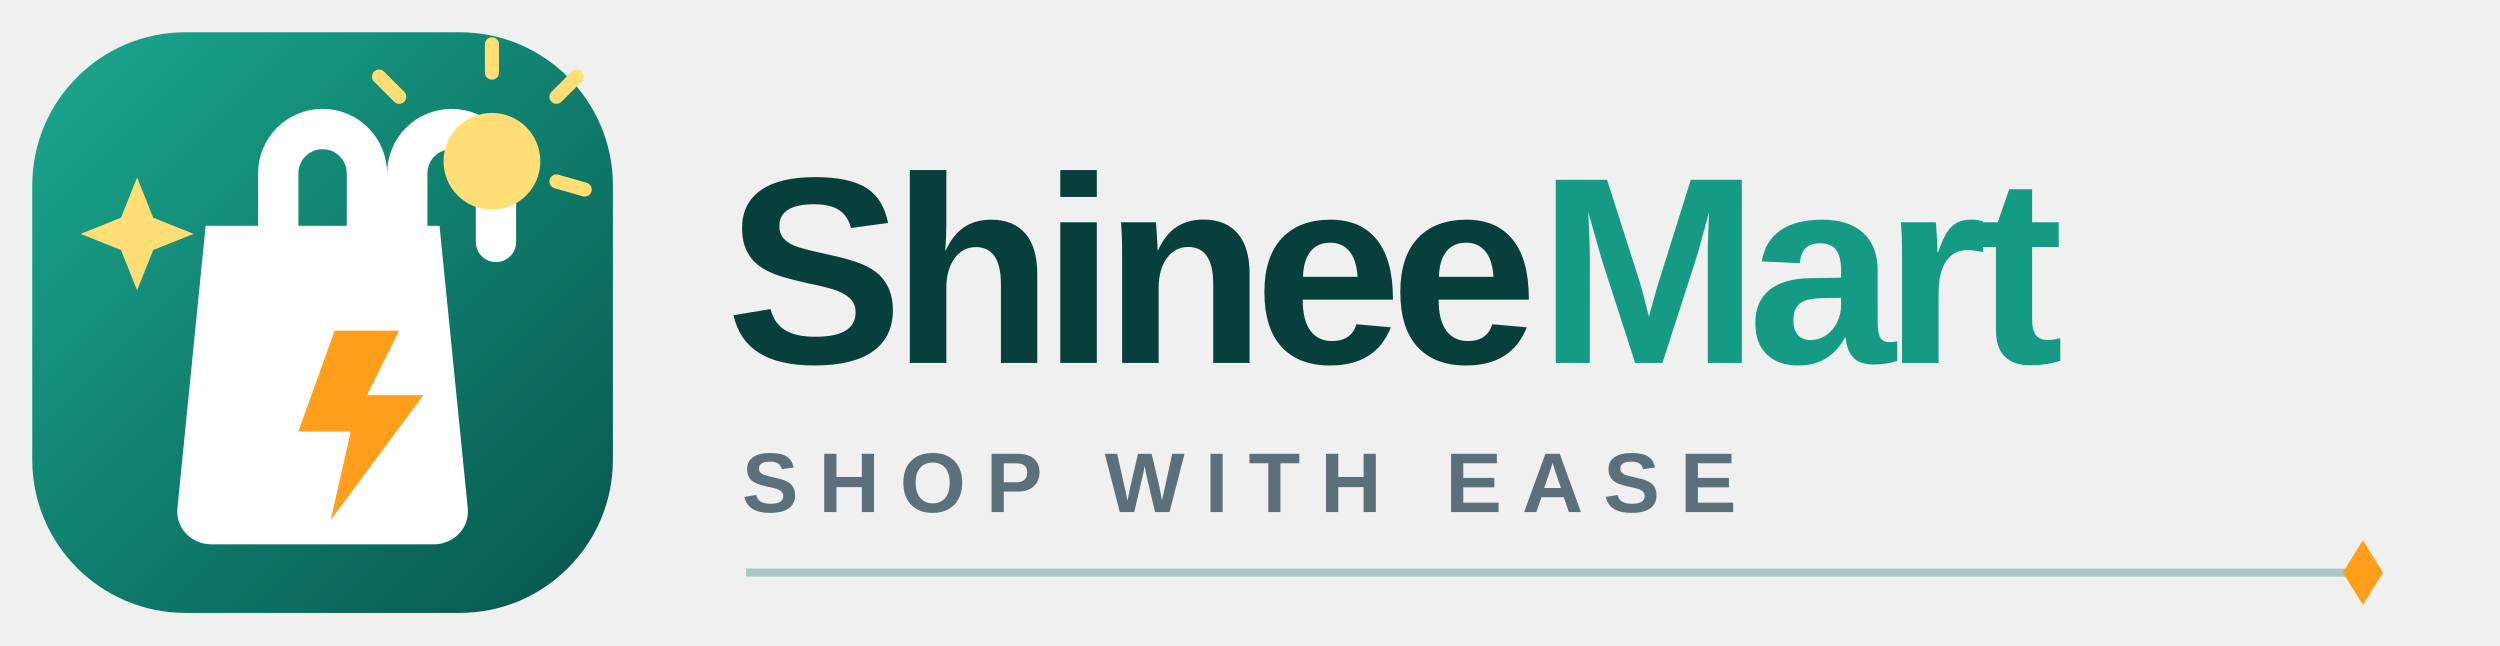
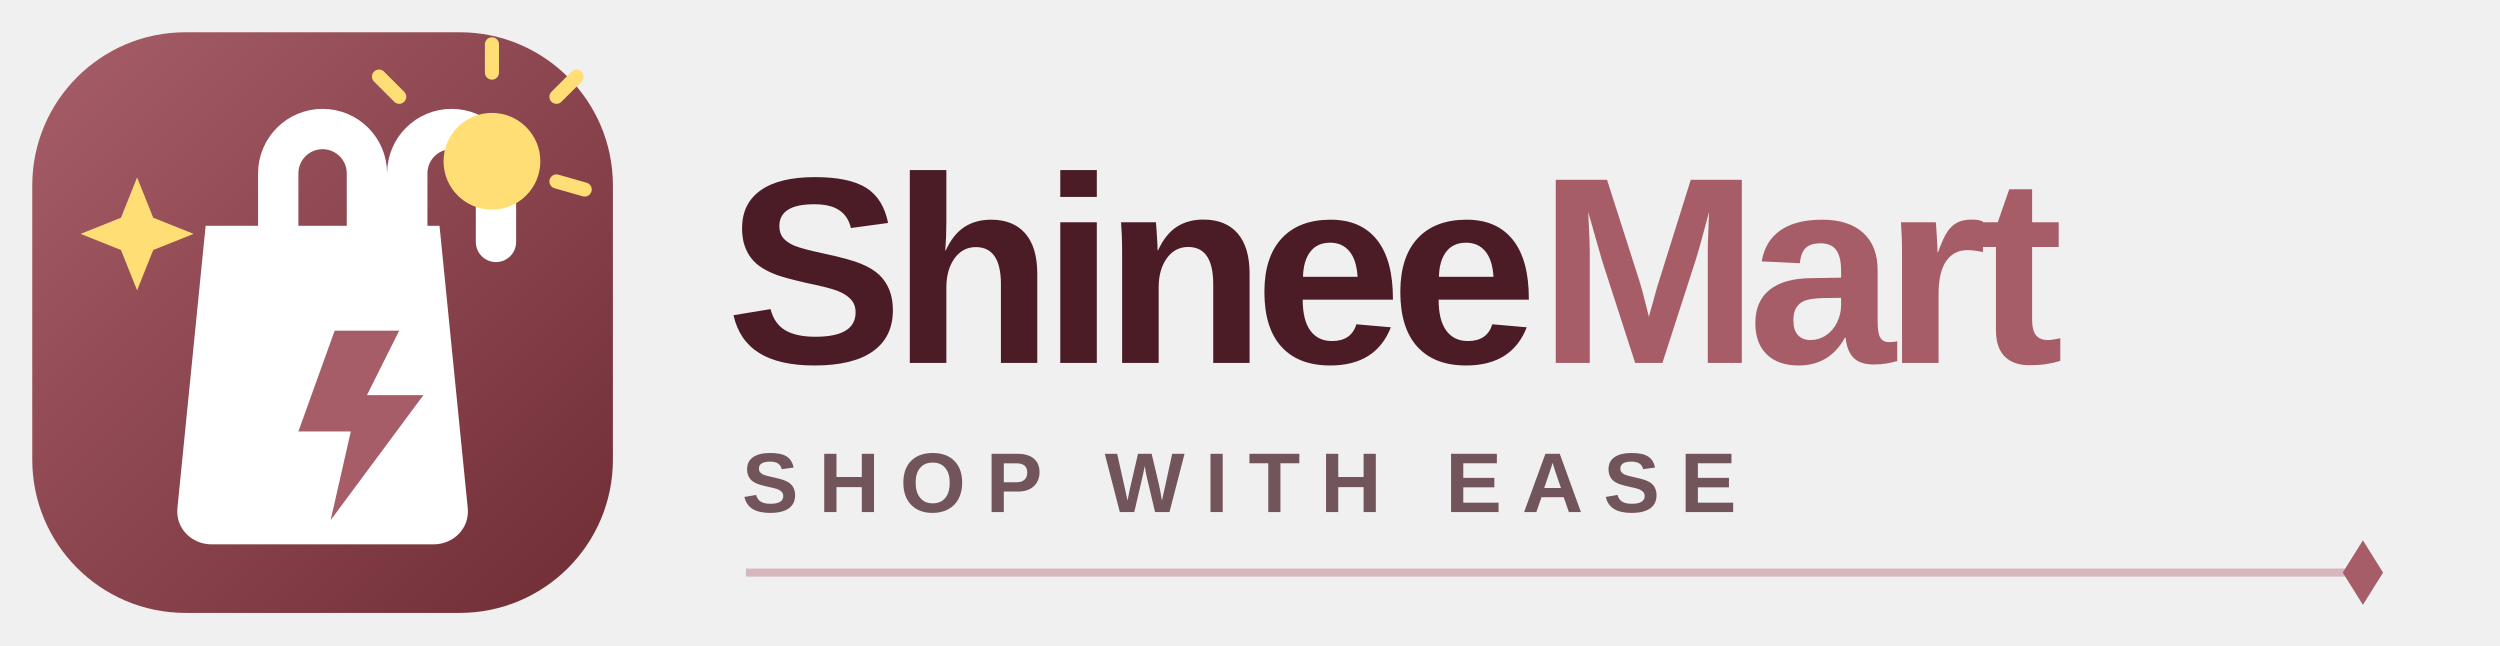
<svg xmlns="http://www.w3.org/2000/svg" viewBox="0 0 620 160" role="img" aria-labelledby="title desc">
  <defs>
    <linearGradient id="bag" x1="10" y1="10" x2="145" y2="145" gradientUnits="userSpaceOnUse">
-       <stop stop-color="#1aa88e" />
-       <stop offset="1" stop-color="#07594f" />
+       <stop stop-color="#a65d68" />
+       <stop offset="1" stop-color="#722f37" />
    </linearGradient>
  </defs>
  <rect x="8" y="8" width="144" height="144" rx="38" fill="url(#bag)" />
  <path d="M51 56h58l7 70c.5 5-3.5 9-8.5 9h-55c-5 0-9-4-8.5-9l7-70Z" fill="#fff" />
  <path d="M69 60V43a11 11 0 0 1 22 0v17m10 0V43a11 11 0 0 1 22 0v17" fill="none" stroke="#fff" stroke-width="10" stroke-linecap="round" />
-   <path d="m83 82-9 25h13l-5 22 23-31H91l8-16H83Z" fill="#ff9f1c" />
+   <path d="m83 82-9 25h13l-5 22 23-31H91l8-16H83Z" fill="#a65d68" />
  <path d="M34 44l4 10 10 4-10 4-4 10-4-10-10-4 10-4 4-10Z" fill="#ffdf75" />
  <circle cx="122" cy="40" r="12" fill="#ffdf75" />
  <path d="M122 18v-7m16 13 5-5m-5 26 7 2m-46-23-5-5" stroke="#ffdf75" stroke-width="3.5" stroke-linecap="round" />
-   <text x="180" y="90" fill="#073f3b" font-family="Arial, Helvetica, sans-serif" font-size="66" font-weight="800" letter-spacing="-3">Shinee<tspan fill="#159b83">Mart</tspan>
+   <text x="180" y="90" fill="#4b1c26" font-family="Arial, Helvetica, sans-serif" font-size="66" font-weight="800" letter-spacing="-3">Shinee<tspan fill="#a65d68">Mart</tspan>
  </text>
-   <text x="184" y="127" fill="#5c707b" font-family="Arial, Helvetica, sans-serif" font-size="21" font-weight="600" letter-spacing="5">SHOP WITH EASE</text>
-   <path d="M185 142h400" stroke="#a8c8c3" stroke-width="2" />
-   <path d="m586 134 5 8-5 8-5-8 5-8Z" fill="#ff9f1c" />
+   <text x="184" y="127" fill="#72545b" font-family="Arial, Helvetica, sans-serif" font-size="21" font-weight="600" letter-spacing="5">SHOP WITH EASE</text>
+   <path d="M185 142h400" stroke="#d6b7bd" stroke-width="2" />
+   <path d="m586 134 5 8-5 8-5-8 5-8Z" fill="#a65d68" />
</svg>
